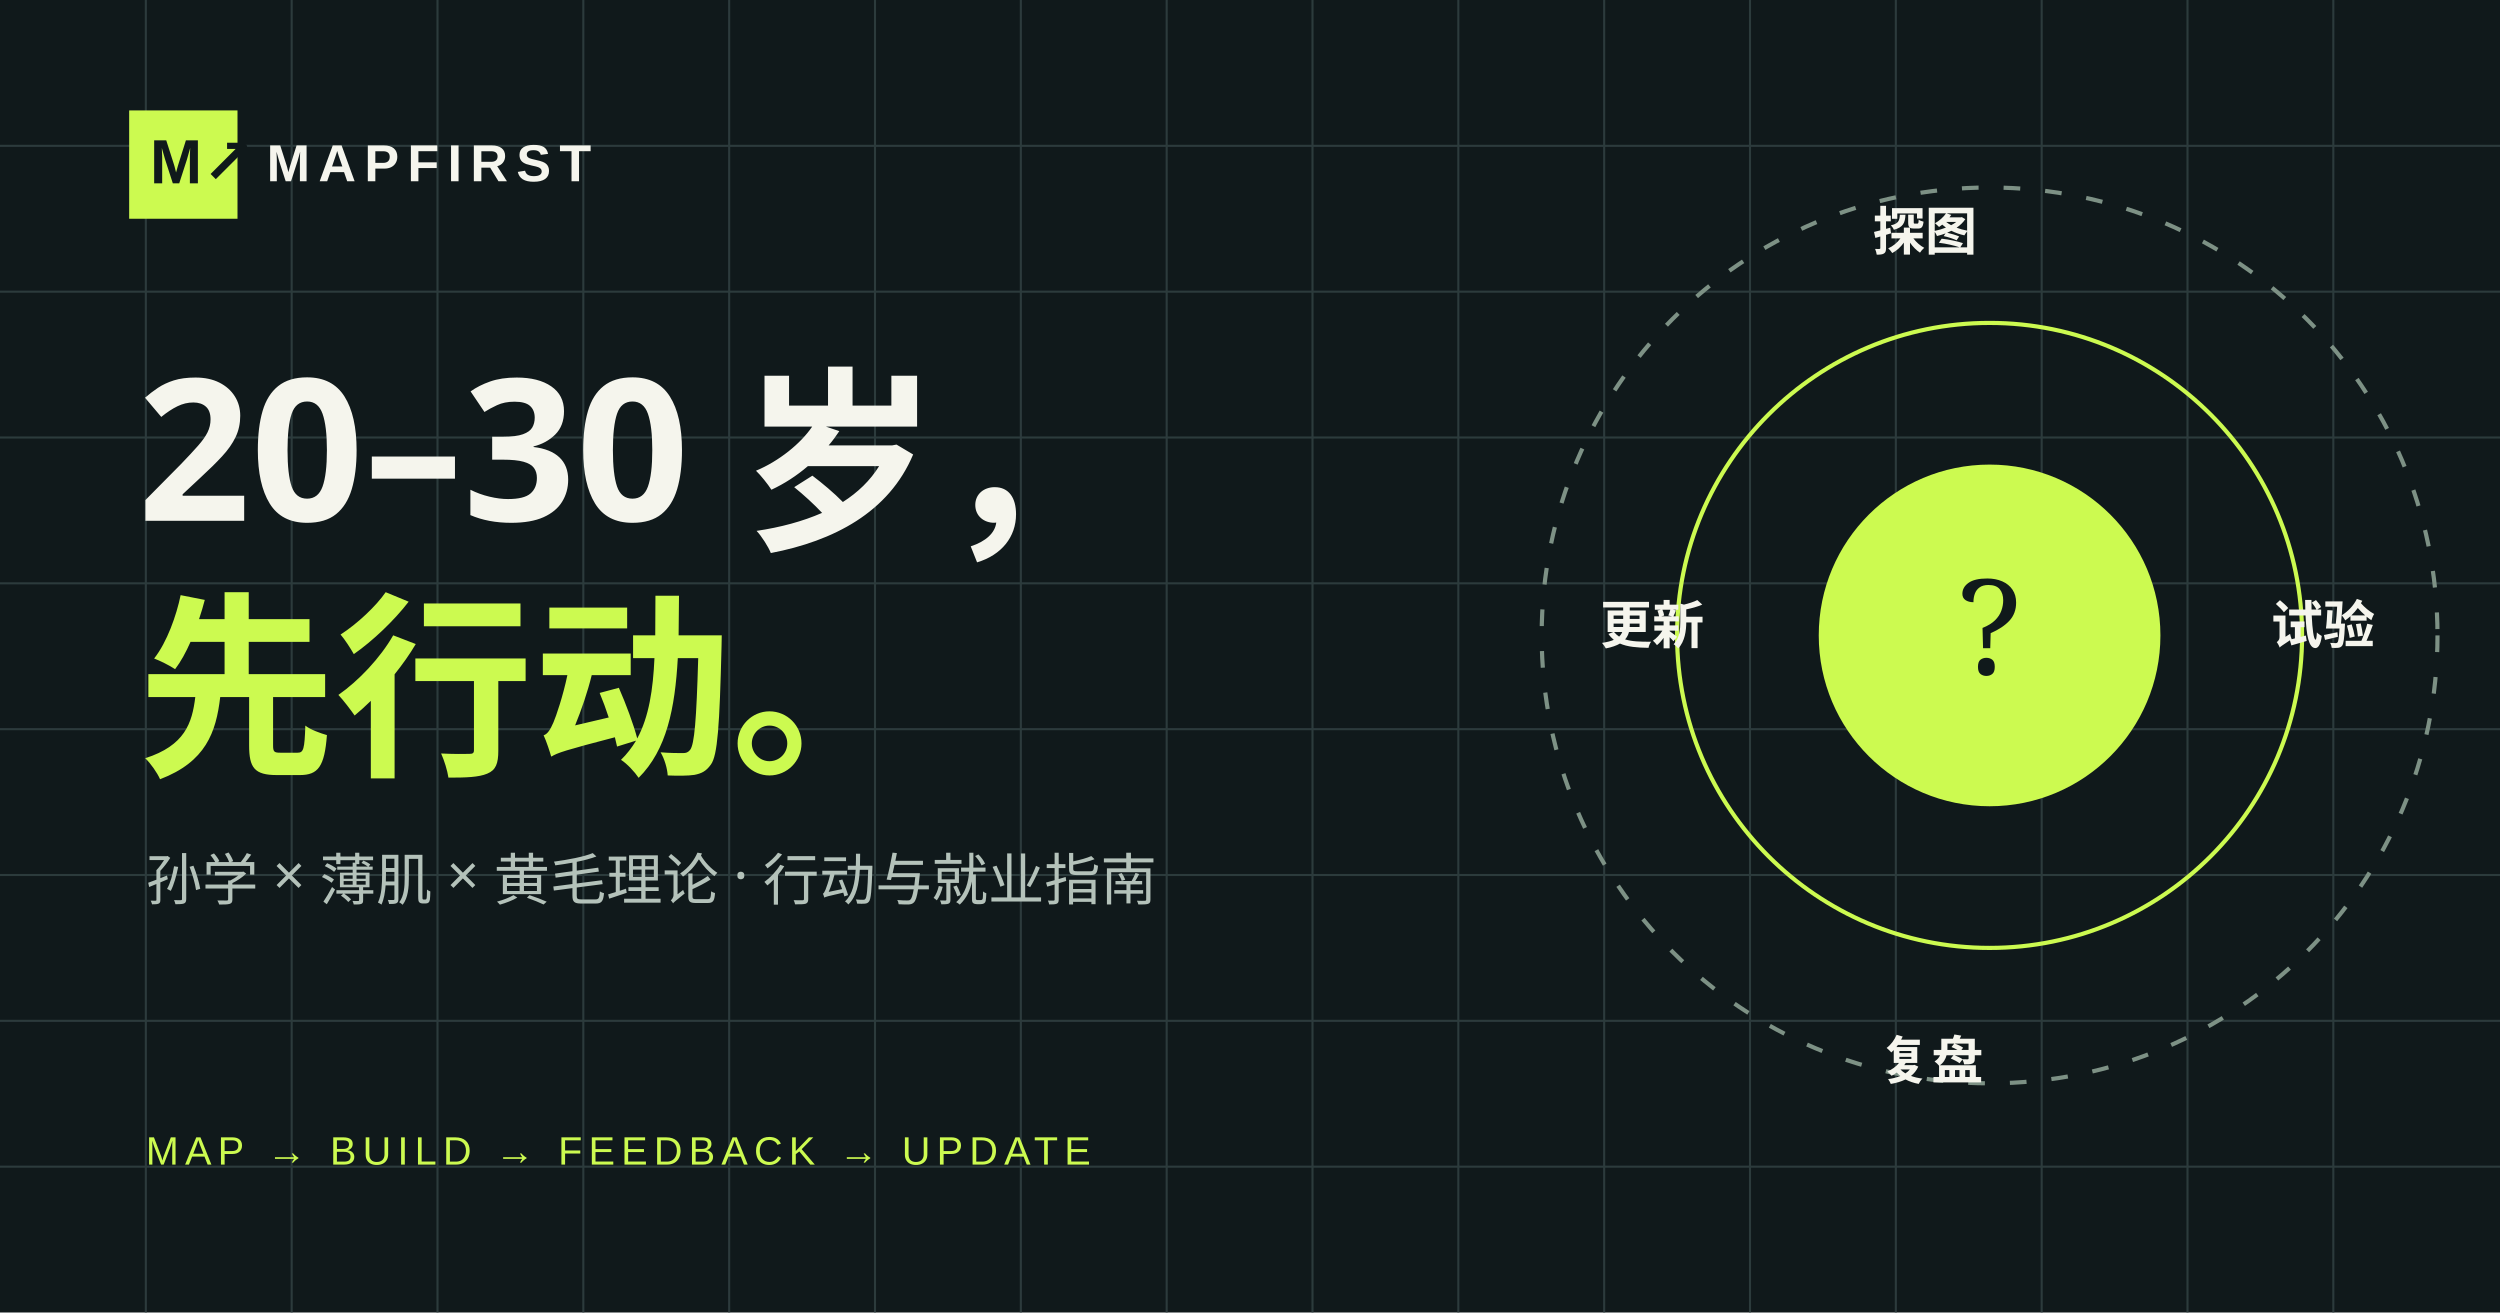
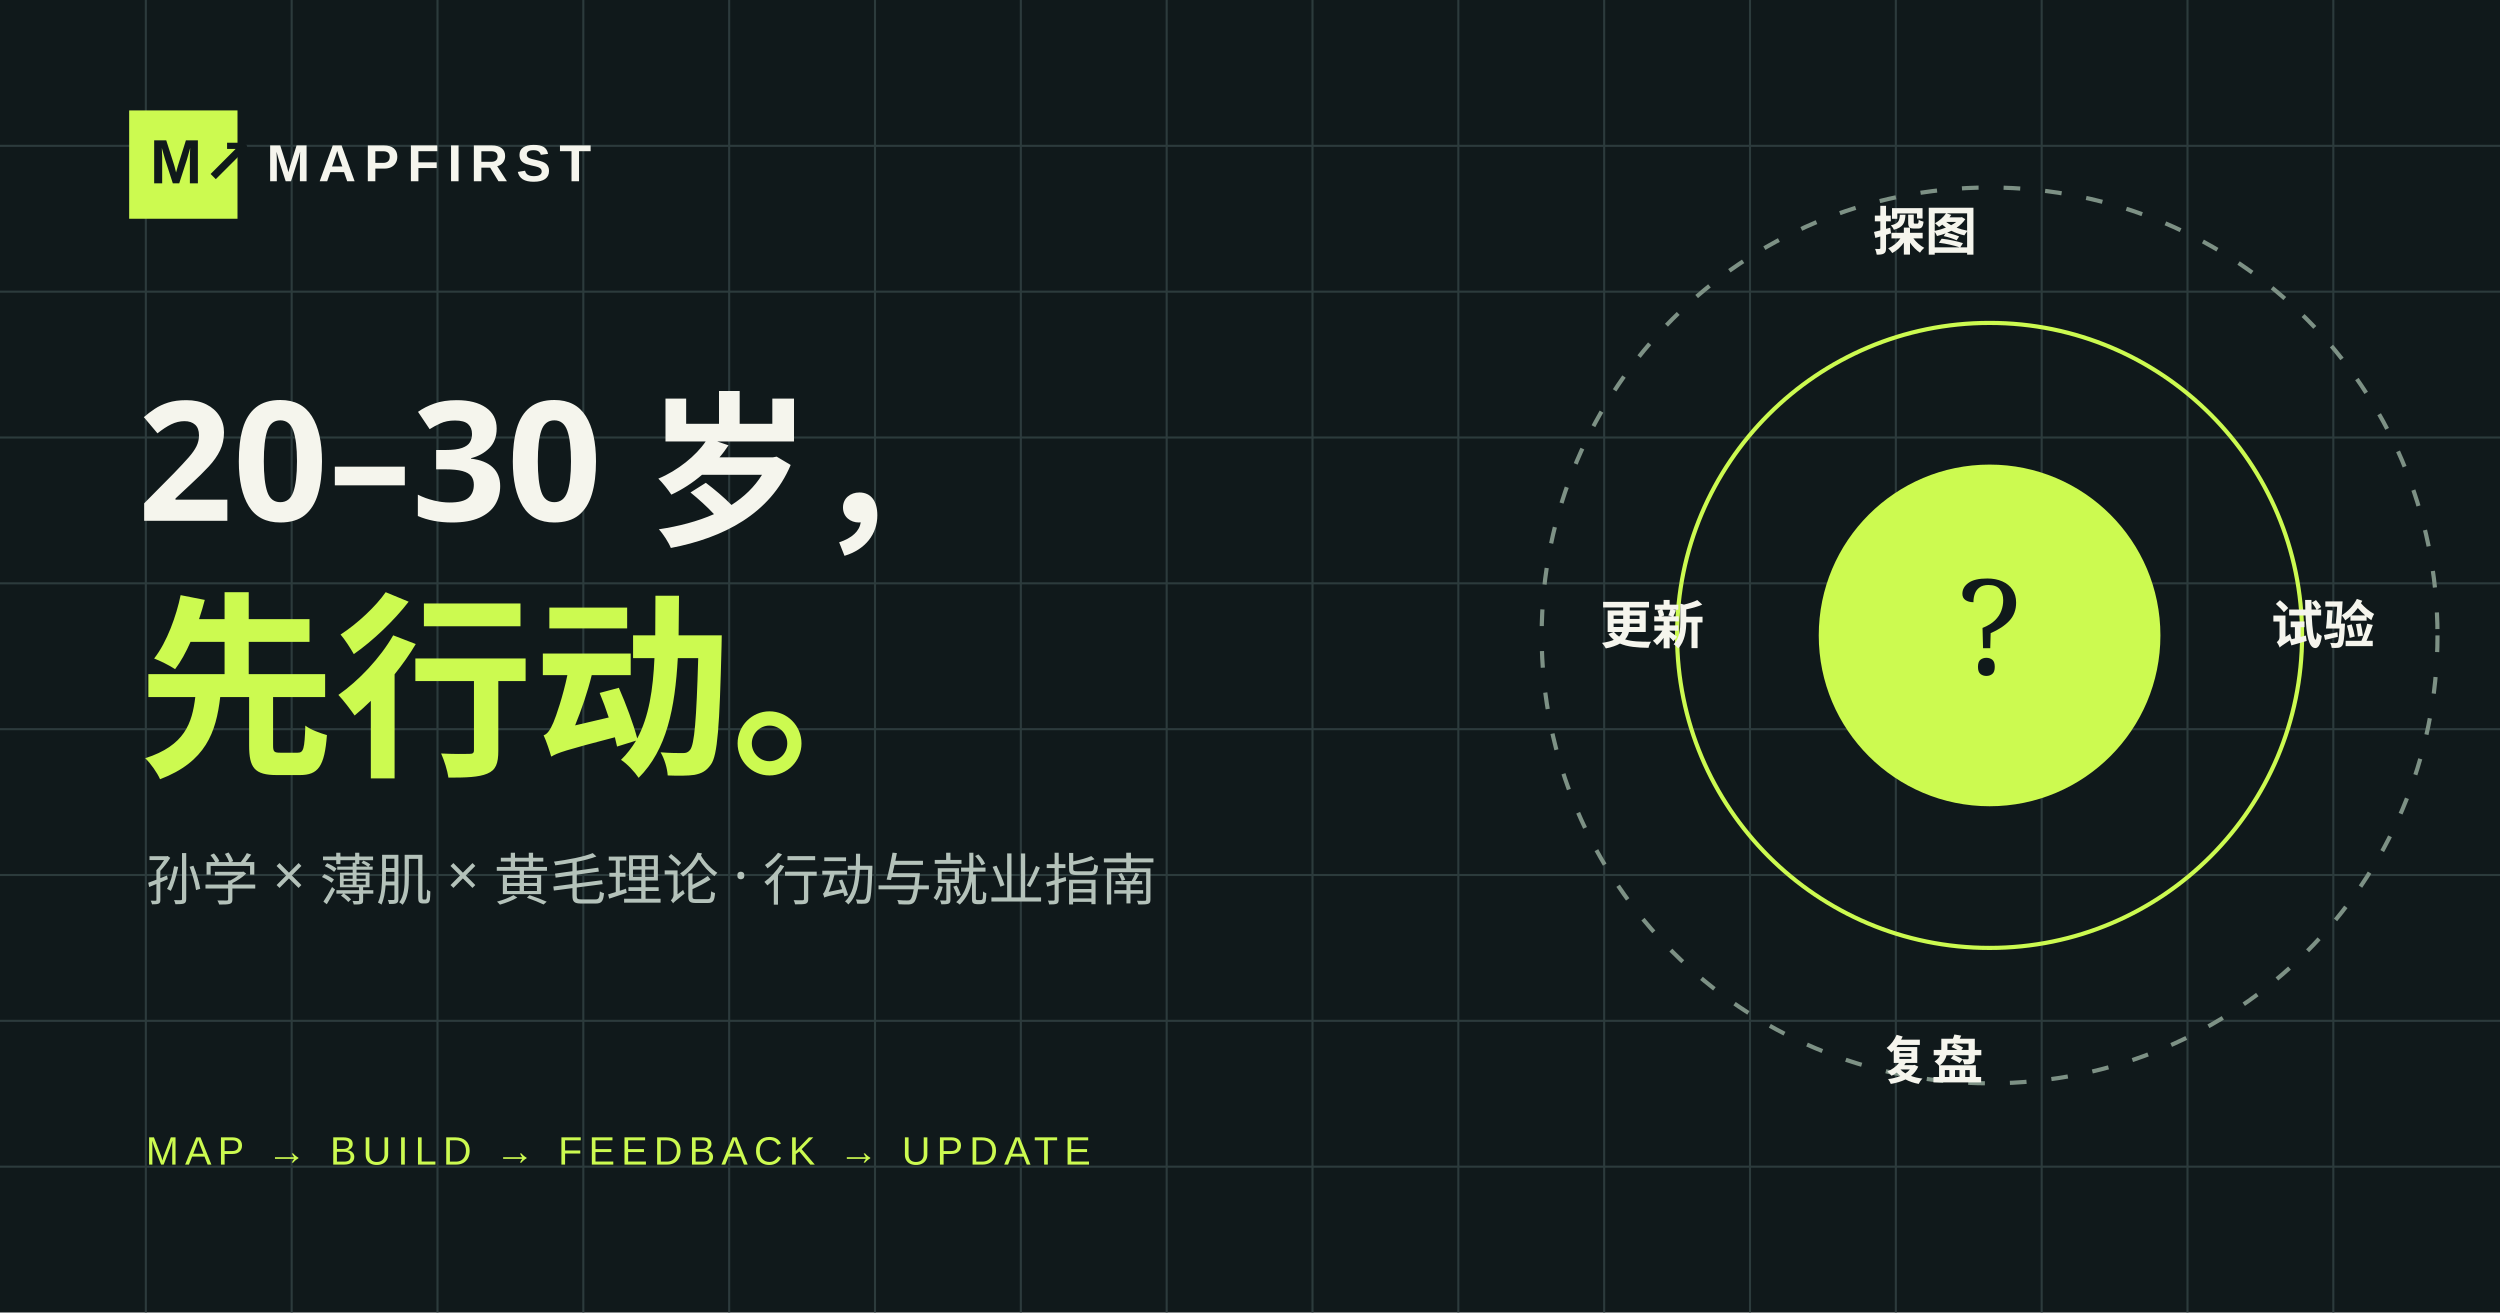
<svg xmlns="http://www.w3.org/2000/svg" width="1200" height="630" viewBox="0 0 1200 630" role="img" aria-labelledby="title desc">
  <rect width="1200" height="630" fill="#10191b" />
  <g stroke="#334345" stroke-width="1" opacity=".8">
    <path d="M0 70H1200M0 140H1200M0 210H1200M0 280H1200M0 350H1200M0 420H1200M0 490H1200M0 560H1200" />
    <path d="M70 0V630M140 0V630M210 0V630M280 0V630M350 0V630M420 0V630M490 0V630M560 0V630M630 0V630M700 0V630M770 0V630M840 0V630M910 0V630M980 0V630M1050 0V630M1120 0V630" />
  </g>
  <rect x="62" y="53" width="52" height="52" fill="#ccfa50" />
  <text x="72" y="88" fill="#10191b" font-size="30" font-weight="800" font-family="Arial,sans-serif">M↗</text>
  <text x="128" y="87" fill="#f5f5ed" font-size="25" font-weight="800" font-family="Arial,sans-serif" letter-spacing="4">MAPFIRST</text>
-   <text x="66" y="250" fill="#f5f5ed" font-size="95" font-weight="700" font-family="'Microsoft YaHei',sans-serif">20–30 岁，</text>
+   <text x="66" y="250" fill="#f5f5ed" font-size="80" font-weight="700" font-family="'Microsoft YaHei',sans-serif">20–30 岁，</text>
  <text x="66" y="365" fill="#ccfa50" font-size="95" font-weight="700" font-family="'Microsoft YaHei',sans-serif">先行动。</text>
  <text x="70" y="432" fill="#b4c2ba" font-size="27" font-family="'Microsoft YaHei',sans-serif">孙学 × 薄肌 × 黄毛理论 · 行动与就业指南</text>
  <text x="70" y="559" fill="#ccfa50" font-size="19" font-family="Arial,sans-serif" letter-spacing="3">MAP  →  BUILD  →  FEEDBACK  →  UPDATE</text>
  <circle cx="955" cy="305" r="215" fill="none" stroke="#7d9185" stroke-width="2" stroke-dasharray="8 12" />
  <circle cx="955" cy="305" r="150" fill="none" stroke="#ccfa50" stroke-width="2" />
  <circle cx="955" cy="305" r="82" fill="#ccfa50" />
  <text x="955" y="324" fill="#10191b" text-anchor="middle" font-size="64" font-family="Georgia,serif">?</text>
  <g fill="#f5f5ed" font-family="'Microsoft YaHei',sans-serif" font-size="25" font-weight="700">
    <text x="899" y="120">探图</text>
    <text x="1090" y="309">试验</text>
    <text x="902" y="518">复盘</text>
    <text x="768" y="309">更新</text>
  </g>
</svg>
